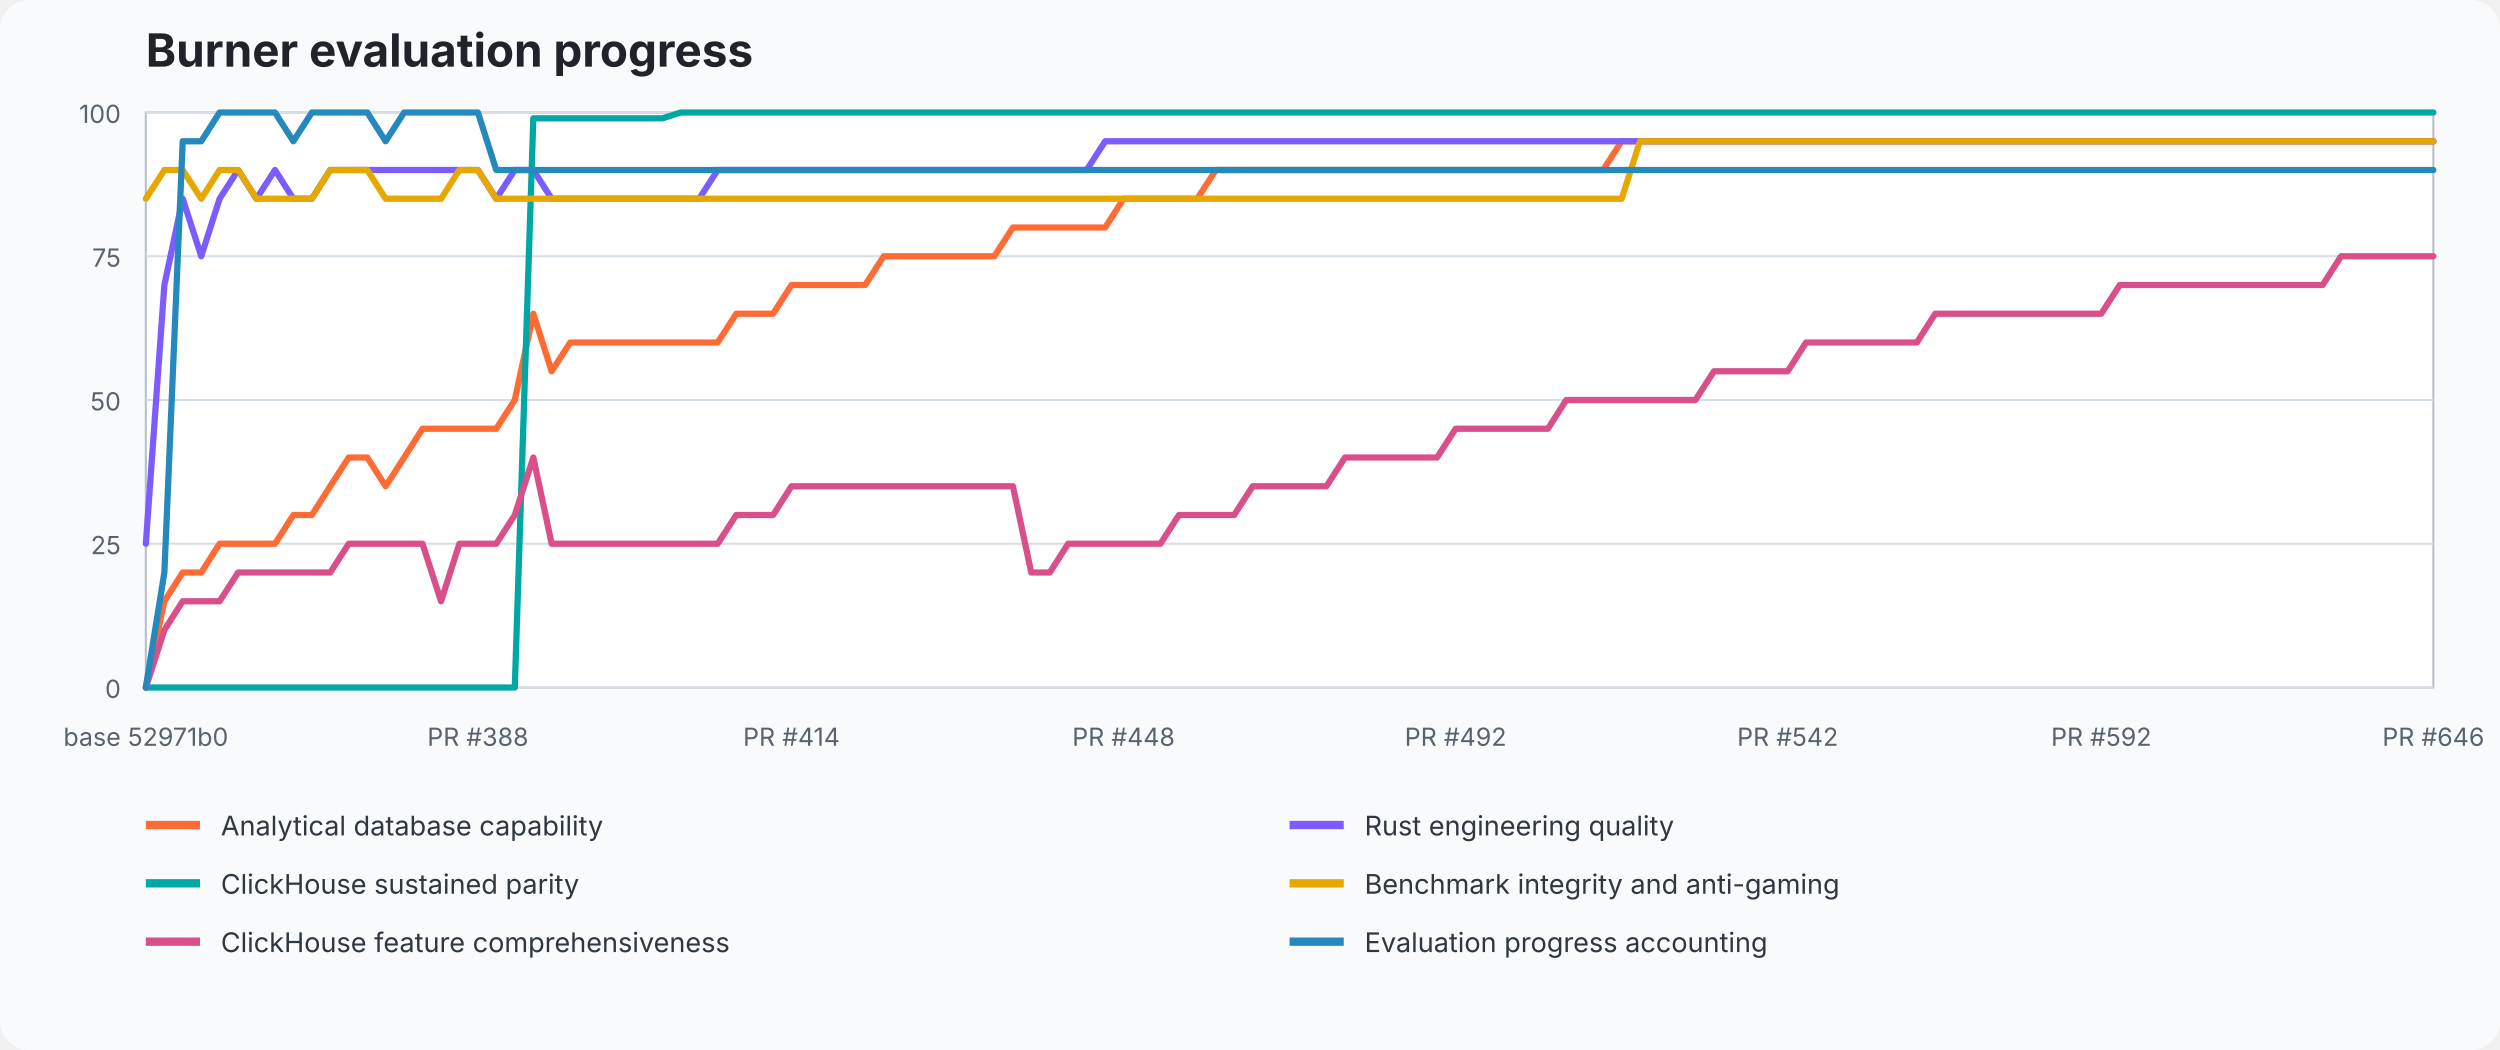
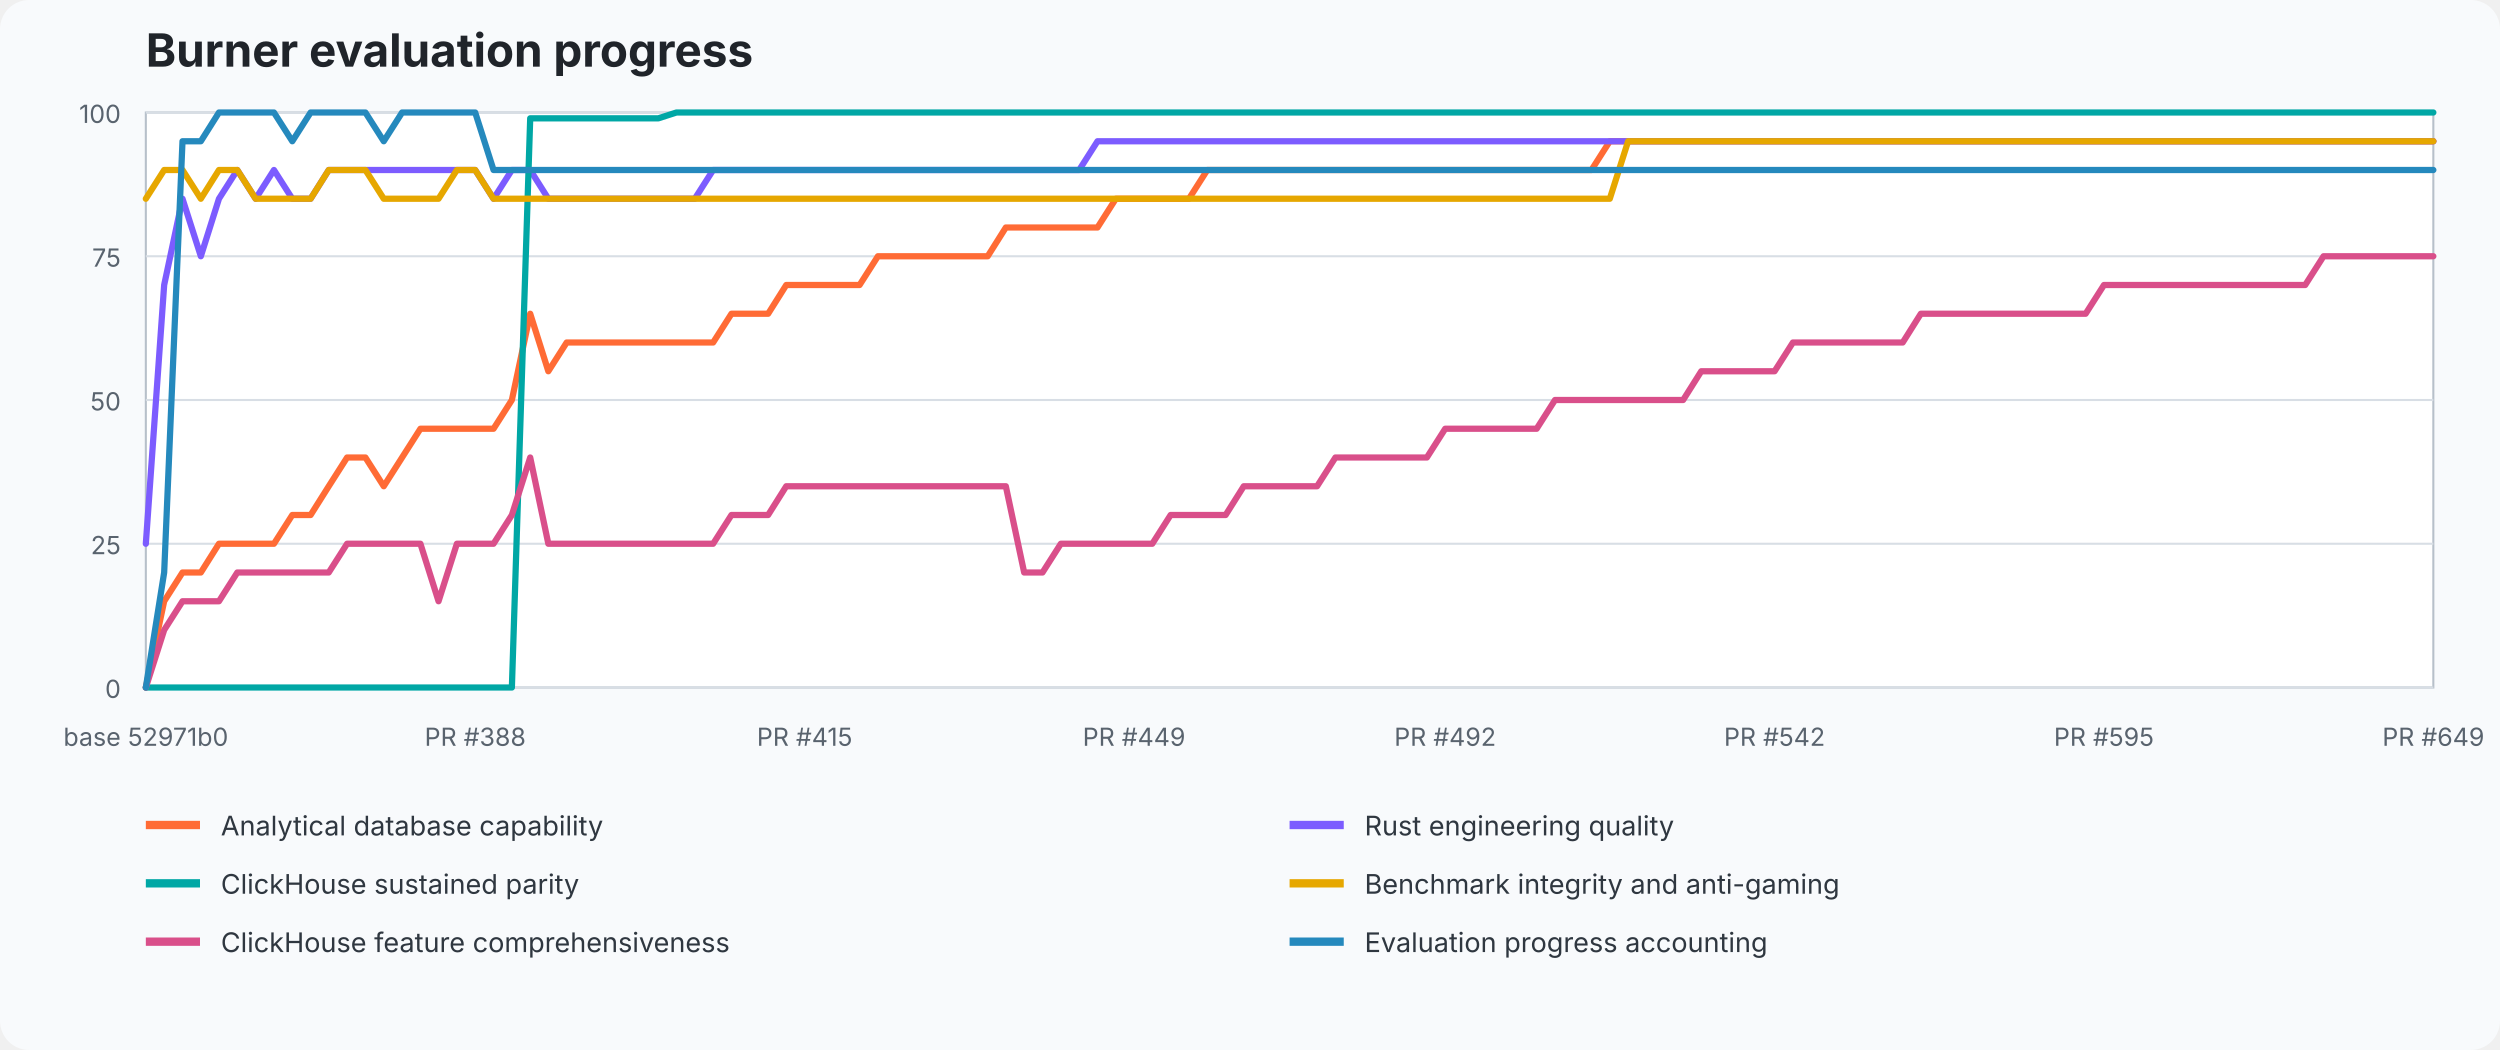
<svg xmlns="http://www.w3.org/2000/svg" width="1200" height="504" viewBox="0 0 1200 504" role="img" aria-labelledby="title desc">
  <style>text{font-family:ui-sans-serif,system-ui,-apple-system,BlinkMacSystemFont,"Segoe UI",sans-serif}.title{font-size:22px;font-weight:700;fill:#20242a}.axis{font-size:12px;fill:#59636e}.legend{font-size:13px;fill:#2f3740}.grid{stroke:#d8dee5;stroke-width:1}.plot{fill:#fff;stroke:#b7c0ca}</style>
  <rect width="100%" height="100%" fill="#f8fafc" rx="14" />
  <text x="70" y="32" class="title">Burner evaluation progress</text>
  <rect x="70" y="54" width="1098" height="276" class="plot" />
  <line x1="70" y1="330" x2="1168" y2="330" class="grid" />
  <text x="58" y="335" text-anchor="end" class="axis">0</text>
  <line x1="70" y1="261" x2="1168" y2="261" class="grid" />
  <text x="58" y="266" text-anchor="end" class="axis">25</text>
  <line x1="70" y1="192" x2="1168" y2="192" class="grid" />
  <text x="58" y="197" text-anchor="end" class="axis">50</text>
  <line x1="70" y1="123" x2="1168" y2="123" class="grid" />
  <text x="58" y="128" text-anchor="end" class="axis">75</text>
  <line x1="70" y1="54" x2="1168" y2="54" class="grid" />
  <text x="58" y="59" text-anchor="end" class="axis">100</text>
-   <polyline points="70.0,330.0 78.9,288.6 87.7,274.8 96.6,274.8 105.4,261.0 114.3,261.0 123.1,261.0 132.0,261.0 140.8,247.2 149.7,247.2 158.5,233.4 167.4,219.6 176.3,219.6 185.1,233.4 194.0,219.6 202.8,205.8 211.7,205.8 220.5,205.8 229.4,205.8 238.2,205.8 247.1,192.0 256.0,150.6 264.8,178.2 273.7,164.4 282.5,164.4 291.4,164.4 300.2,164.4 309.1,164.4 317.9,164.4 326.8,164.4 335.6,164.4 344.5,164.4 353.4,150.6 362.2,150.6 371.1,150.6 379.9,136.8 388.8,136.8 397.6,136.8 406.5,136.8 415.3,136.8 424.2,123.0 433.0,123.0 441.9,123.0 450.8,123.0 459.6,123.0 468.5,123.0 477.3,123.0 486.2,109.2 495.0,109.2 503.9,109.2 512.7,109.2 521.6,109.2 530.5,109.2 539.3,95.4 548.2,95.4 557.0,95.4 565.9,95.4 574.7,95.4 583.6,81.6 592.4,81.6 601.3,81.6 610.1,81.6 619.0,81.6 627.9,81.6 636.7,81.6 645.6,81.6 654.4,81.6 663.3,81.6 672.1,81.6 681.0,81.6 689.8,81.6 698.7,81.6 707.5,81.6 716.4,81.6 725.3,81.6 734.1,81.6 743.0,81.6 751.8,81.6 760.7,81.6 769.5,81.6 778.4,67.8 787.2,67.8 796.1,67.8 805.0,67.8 813.8,67.8 822.7,67.8 831.5,67.8 840.4,67.8 849.2,67.8 858.1,67.8 866.9,67.8 875.8,67.8 884.6,67.8 893.5,67.8 902.4,67.8 911.2,67.8 920.1,67.8 928.9,67.8 937.8,67.8 946.6,67.8 955.5,67.8 964.3,67.8 973.2,67.8 982.0,67.8 990.9,67.8 999.8,67.8 1008.6,67.8 1017.5,67.8 1026.3,67.8 1035.2,67.8 1044.0,67.8 1052.9,67.8 1061.7,67.8 1070.6,67.8 1079.5,67.8 1088.3,67.8 1097.2,67.8 1106.0,67.8 1114.9,67.8 1123.7,67.8 1132.6,67.8 1141.4,67.8 1150.3,67.8 1159.1,67.8 1168.0,67.8" fill="none" stroke="#ff6b35" stroke-width="3" stroke-linejoin="round" stroke-linecap="round" />
-   <polyline points="70.0,261.0 78.9,136.8 87.7,95.4 96.6,123.0 105.4,95.4 114.3,81.6 123.1,95.4 132.0,81.6 140.8,95.4 149.7,95.4 158.5,81.6 167.4,81.6 176.3,81.6 185.1,81.6 194.0,81.6 202.8,81.6 211.7,81.6 220.5,81.6 229.4,81.6 238.2,95.4 247.1,81.6 256.0,81.6 264.8,95.4 273.7,95.4 282.5,95.4 291.4,95.4 300.2,95.4 309.1,95.4 317.9,95.4 326.8,95.4 335.6,95.4 344.5,81.6 353.4,81.6 362.2,81.6 371.1,81.6 379.9,81.6 388.8,81.6 397.6,81.6 406.5,81.6 415.3,81.6 424.2,81.6 433.0,81.6 441.9,81.6 450.8,81.6 459.6,81.6 468.5,81.6 477.3,81.6 486.2,81.6 495.0,81.6 503.9,81.6 512.7,81.6 521.6,81.6 530.5,67.8 539.3,67.8 548.2,67.8 557.0,67.8 565.9,67.8 574.7,67.8 583.6,67.8 592.4,67.8 601.3,67.8 610.1,67.8 619.0,67.8 627.9,67.8 636.7,67.8 645.6,67.8 654.4,67.8 663.3,67.8 672.1,67.8 681.0,67.8 689.8,67.8 698.7,67.8 707.5,67.8 716.4,67.8 725.3,67.8 734.1,67.8 743.0,67.8 751.8,67.8 760.7,67.8 769.5,67.8 778.4,67.8 787.2,67.8 796.1,67.8 805.0,67.8 813.8,67.8 822.7,67.8 831.5,67.8 840.4,67.8 849.2,67.8 858.1,67.8 866.9,67.8 875.8,67.8 884.6,67.8 893.5,67.8 902.4,67.8 911.2,67.8 920.1,67.8 928.9,67.8 937.8,67.8 946.6,67.8 955.5,67.8 964.3,67.8 973.2,67.8 982.0,67.8 990.9,67.8 999.8,67.8 1008.6,67.8 1017.5,67.8 1026.3,67.8 1035.2,67.8 1044.0,67.8 1052.9,67.8 1061.7,67.8 1070.6,67.8 1079.5,67.8 1088.3,67.8 1097.2,67.8 1106.0,67.8 1114.9,67.8 1123.7,67.8 1132.6,67.8 1141.4,67.8 1150.3,67.8 1159.1,67.8 1168.0,67.8" fill="none" stroke="#7c5cff" stroke-width="3" stroke-linejoin="round" stroke-linecap="round" />
-   <polyline points="70.0,330.0 78.9,330.0 87.7,330.0 96.6,330.0 105.4,330.0 114.3,330.0 123.1,330.0 132.0,330.0 140.8,330.0 149.7,330.0 158.5,330.0 167.4,330.0 176.3,330.0 185.1,330.0 194.0,330.0 202.8,330.0 211.7,330.0 220.5,330.0 229.4,330.0 238.2,330.0 247.1,330.0 256.0,56.8 264.8,56.8 273.7,56.8 282.5,56.8 291.4,56.8 300.2,56.8 309.1,56.8 317.9,56.8 326.8,54.0 335.6,54.0 344.5,54.0 353.4,54.0 362.2,54.0 371.1,54.0 379.9,54.0 388.8,54.0 397.6,54.0 406.5,54.0 415.3,54.0 424.2,54.0 433.0,54.0 441.9,54.0 450.8,54.0 459.6,54.0 468.5,54.0 477.3,54.0 486.2,54.0 495.0,54.0 503.9,54.0 512.7,54.0 521.6,54.0 530.5,54.0 539.3,54.0 548.2,54.0 557.0,54.0 565.9,54.0 574.7,54.0 583.6,54.0 592.4,54.0 601.3,54.0 610.1,54.0 619.0,54.0 627.9,54.0 636.7,54.0 645.6,54.0 654.4,54.0 663.3,54.0 672.1,54.0 681.0,54.0 689.8,54.0 698.7,54.0 707.5,54.0 716.4,54.0 725.3,54.0 734.1,54.0 743.0,54.0 751.8,54.0 760.7,54.0 769.5,54.0 778.4,54.0 787.2,54.0 796.1,54.0 805.0,54.0 813.8,54.0 822.7,54.0 831.5,54.0 840.4,54.0 849.2,54.0 858.1,54.0 866.9,54.0 875.8,54.0 884.6,54.0 893.5,54.0 902.4,54.0 911.2,54.0 920.1,54.0 928.9,54.0 937.8,54.0 946.6,54.0 955.5,54.0 964.3,54.0 973.2,54.0 982.0,54.0 990.9,54.0 999.8,54.0 1008.6,54.0 1017.5,54.0 1026.3,54.0 1035.2,54.0 1044.0,54.0 1052.9,54.0 1061.7,54.0 1070.6,54.0 1079.5,54.0 1088.3,54.0 1097.2,54.0 1106.0,54.0 1114.9,54.0 1123.7,54.0 1132.6,54.0 1141.4,54.0 1150.3,54.0 1159.1,54.0 1168.0,54.0" fill="none" stroke="#00a7a5" stroke-width="3" stroke-linejoin="round" stroke-linecap="round" />
-   <polyline points="70.0,95.4 78.9,81.6 87.7,81.6 96.6,95.4 105.4,81.6 114.3,81.6 123.1,95.4 132.0,95.4 140.8,95.4 149.7,95.4 158.5,81.6 167.4,81.6 176.3,81.6 185.1,95.4 194.0,95.4 202.8,95.4 211.7,95.4 220.5,81.6 229.4,81.6 238.2,95.4 247.1,95.4 256.0,95.4 264.8,95.4 273.7,95.4 282.5,95.4 291.4,95.4 300.2,95.4 309.1,95.4 317.9,95.4 326.8,95.4 335.6,95.4 344.5,95.4 353.4,95.4 362.2,95.4 371.1,95.4 379.9,95.4 388.8,95.4 397.6,95.4 406.5,95.4 415.3,95.4 424.2,95.4 433.0,95.4 441.9,95.4 450.8,95.4 459.6,95.4 468.5,95.4 477.3,95.4 486.2,95.4 495.0,95.4 503.9,95.4 512.7,95.4 521.6,95.4 530.5,95.4 539.3,95.4 548.2,95.4 557.0,95.4 565.9,95.4 574.7,95.4 583.6,95.4 592.4,95.4 601.3,95.4 610.1,95.4 619.0,95.4 627.9,95.4 636.7,95.4 645.6,95.4 654.4,95.4 663.3,95.4 672.1,95.4 681.0,95.4 689.8,95.4 698.7,95.4 707.5,95.4 716.4,95.4 725.3,95.4 734.1,95.4 743.0,95.4 751.8,95.4 760.7,95.4 769.5,95.4 778.4,95.4 787.2,67.8 796.1,67.8 805.0,67.8 813.8,67.8 822.7,67.8 831.5,67.8 840.4,67.8 849.2,67.8 858.1,67.8 866.9,67.8 875.8,67.8 884.6,67.8 893.5,67.8 902.4,67.8 911.2,67.8 920.1,67.8 928.9,67.8 937.8,67.8 946.6,67.8 955.5,67.8 964.3,67.8 973.2,67.8 982.0,67.8 990.9,67.8 999.8,67.8 1008.6,67.8 1017.5,67.8 1026.3,67.8 1035.2,67.8 1044.0,67.8 1052.9,67.8 1061.7,67.8 1070.6,67.8 1079.5,67.8 1088.3,67.8 1097.2,67.8 1106.0,67.8 1114.9,67.8 1123.7,67.8 1132.6,67.8 1141.4,67.8 1150.3,67.8 1159.1,67.8 1168.0,67.8" fill="none" stroke="#e6a700" stroke-width="3" stroke-linejoin="round" stroke-linecap="round" />
-   <polyline points="70.0,330.0 78.9,302.4 87.7,288.6 96.6,288.6 105.4,288.6 114.3,274.8 123.1,274.8 132.0,274.8 140.8,274.8 149.7,274.8 158.5,274.8 167.4,261.0 176.3,261.0 185.1,261.0 194.0,261.0 202.8,261.0 211.7,288.6 220.5,261.0 229.4,261.0 238.2,261.0 247.1,247.2 256.0,219.6 264.8,261.0 273.7,261.0 282.5,261.0 291.4,261.0 300.2,261.0 309.1,261.0 317.9,261.0 326.8,261.0 335.6,261.0 344.5,261.0 353.4,247.2 362.2,247.2 371.1,247.2 379.9,233.4 388.8,233.4 397.6,233.4 406.5,233.4 415.3,233.4 424.2,233.4 433.0,233.4 441.9,233.4 450.8,233.4 459.6,233.4 468.5,233.4 477.3,233.4 486.2,233.4 495.0,274.8 503.9,274.8 512.7,261.0 521.6,261.0 530.5,261.0 539.3,261.0 548.2,261.0 557.0,261.0 565.9,247.2 574.7,247.2 583.6,247.2 592.4,247.2 601.3,233.4 610.1,233.4 619.0,233.4 627.9,233.4 636.7,233.4 645.6,219.6 654.4,219.6 663.3,219.6 672.1,219.6 681.0,219.6 689.8,219.6 698.7,205.8 707.5,205.8 716.4,205.8 725.3,205.8 734.1,205.8 743.0,205.8 751.8,192.0 760.7,192.0 769.5,192.0 778.4,192.0 787.2,192.0 796.1,192.0 805.0,192.0 813.8,192.0 822.7,178.2 831.5,178.2 840.4,178.2 849.2,178.2 858.1,178.2 866.9,164.4 875.8,164.4 884.6,164.4 893.5,164.4 902.4,164.4 911.2,164.4 920.1,164.4 928.9,150.6 937.8,150.6 946.6,150.6 955.5,150.6 964.3,150.6 973.2,150.6 982.0,150.6 990.9,150.6 999.8,150.6 1008.6,150.6 1017.5,136.8 1026.3,136.8 1035.2,136.8 1044.0,136.8 1052.9,136.8 1061.7,136.8 1070.6,136.8 1079.5,136.8 1088.3,136.8 1097.2,136.8 1106.0,136.8 1114.9,136.8 1123.7,123.0 1132.6,123.0 1141.4,123.0 1150.3,123.0 1159.1,123.0 1168.0,123.0" fill="none" stroke="#d94f8a" stroke-width="3" stroke-linejoin="round" stroke-linecap="round" />
-   <polyline points="70.0,330.0 78.9,274.8 87.7,67.8 96.6,67.8 105.4,54.0 114.3,54.0 123.1,54.0 132.0,54.0 140.8,67.8 149.7,54.0 158.5,54.0 167.4,54.0 176.3,54.0 185.1,67.8 194.0,54.0 202.8,54.0 211.7,54.0 220.5,54.0 229.4,54.0 238.2,81.6 247.1,81.6 256.0,81.6 264.8,81.6 273.7,81.6 282.5,81.6 291.4,81.6 300.2,81.6 309.1,81.6 317.9,81.6 326.8,81.6 335.6,81.6 344.5,81.6 353.4,81.6 362.2,81.6 371.1,81.6 379.9,81.6 388.8,81.6 397.6,81.6 406.5,81.6 415.3,81.6 424.2,81.6 433.0,81.6 441.9,81.6 450.8,81.6 459.6,81.6 468.5,81.6 477.3,81.6 486.2,81.6 495.0,81.6 503.9,81.6 512.7,81.6 521.6,81.6 530.5,81.6 539.3,81.6 548.2,81.6 557.0,81.6 565.9,81.6 574.7,81.6 583.6,81.6 592.4,81.6 601.3,81.6 610.1,81.6 619.0,81.6 627.9,81.6 636.7,81.6 645.6,81.6 654.4,81.6 663.3,81.6 672.1,81.6 681.0,81.6 689.8,81.6 698.7,81.6 707.5,81.6 716.4,81.6 725.3,81.6 734.1,81.6 743.0,81.6 751.8,81.6 760.7,81.6 769.5,81.6 778.4,81.6 787.2,81.6 796.1,81.6 805.0,81.6 813.8,81.6 822.7,81.6 831.5,81.6 840.4,81.6 849.2,81.6 858.1,81.6 866.9,81.6 875.8,81.6 884.6,81.6 893.5,81.6 902.4,81.6 911.2,81.6 920.1,81.6 928.9,81.6 937.8,81.6 946.6,81.6 955.5,81.6 964.3,81.6 973.2,81.6 982.0,81.6 990.9,81.6 999.8,81.6 1008.6,81.6 1017.5,81.6 1026.3,81.6 1035.2,81.6 1044.0,81.6 1052.9,81.6 1061.7,81.6 1070.6,81.6 1079.5,81.6 1088.3,81.6 1097.2,81.6 1106.0,81.6 1114.9,81.6 1123.7,81.6 1132.6,81.6 1141.4,81.6 1150.3,81.6 1159.1,81.6 1168.0,81.6" fill="none" stroke="#2589bd" stroke-width="3" stroke-linejoin="round" stroke-linecap="round" />
+   <polyline points="70.0,330.0 78.8,288.6 87.6,274.8 96.4,274.8 105.1,261.0 113.9,261.0 122.7,261.0 131.5,261.0 140.3,247.2 149.1,247.2 157.8,233.4 166.6,219.6 175.4,219.6 184.2,233.4 193.0,219.6 201.8,205.8 210.5,205.8 219.3,205.8 228.1,205.8 236.9,205.8 245.7,192.0 254.5,150.6 263.2,178.2 272.0,164.4 280.8,164.4 289.6,164.4 298.4,164.4 307.2,164.4 316.0,164.4 324.7,164.4 333.5,164.4 342.3,164.4 351.1,150.6 359.9,150.6 368.7,150.6 377.4,136.8 386.2,136.8 395.0,136.8 403.8,136.8 412.6,136.8 421.4,123.0 430.1,123.0 438.9,123.0 447.7,123.0 456.5,123.0 465.3,123.0 474.1,123.0 482.8,109.2 491.6,109.2 500.4,109.2 509.2,109.2 518.0,109.2 526.8,109.2 535.6,95.4 544.3,95.4 553.1,95.4 561.9,95.4 570.7,95.4 579.5,81.6 588.3,81.6 597.0,81.6 605.8,81.6 614.6,81.6 623.4,81.6 632.2,81.6 641.0,81.6 649.7,81.6 658.5,81.6 667.3,81.6 676.1,81.6 684.9,81.6 693.7,81.6 702.4,81.6 711.2,81.6 720.0,81.6 728.8,81.6 737.6,81.6 746.4,81.6 755.2,81.6 763.9,81.6 772.7,67.8 781.5,67.8 790.3,67.8 799.1,67.8 807.9,67.8 816.6,67.8 825.4,67.8 834.2,67.8 843.0,67.8 851.8,67.8 860.6,67.8 869.3,67.8 878.1,67.8 886.9,67.8 895.7,67.8 904.5,67.8 913.3,67.8 922.0,67.8 930.8,67.8 939.6,67.8 948.4,67.8 957.2,67.8 966.0,67.8 974.8,67.8 983.5,67.8 992.3,67.8 1001.1,67.8 1009.9,67.8 1018.7,67.8 1027.5,67.8 1036.2,67.8 1045.0,67.8 1053.8,67.8 1062.6,67.8 1071.4,67.8 1080.2,67.8 1088.9,67.8 1097.7,67.8 1106.5,67.8 1115.3,67.8 1124.1,67.8 1132.9,67.8 1141.6,67.8 1150.4,67.8 1159.2,67.8 1168.0,67.8" fill="none" stroke="#ff6b35" stroke-width="3" stroke-linejoin="round" stroke-linecap="round" />
+   <polyline points="70.0,261.0 78.8,136.8 87.6,95.4 96.4,123.0 105.1,95.4 113.9,81.6 122.7,95.4 131.5,81.6 140.3,95.4 149.1,95.4 157.8,81.6 166.6,81.6 175.4,81.6 184.2,81.6 193.0,81.6 201.8,81.6 210.5,81.6 219.3,81.6 228.1,81.6 236.9,95.4 245.7,81.6 254.5,81.6 263.2,95.4 272.0,95.4 280.8,95.4 289.6,95.4 298.4,95.4 307.2,95.4 316.0,95.4 324.7,95.4 333.5,95.4 342.3,81.6 351.1,81.6 359.9,81.6 368.7,81.6 377.4,81.6 386.2,81.6 395.0,81.6 403.8,81.6 412.6,81.6 421.4,81.6 430.1,81.6 438.9,81.6 447.7,81.6 456.5,81.6 465.3,81.6 474.1,81.6 482.8,81.6 491.6,81.6 500.4,81.6 509.2,81.6 518.0,81.6 526.8,67.8 535.6,67.8 544.3,67.8 553.1,67.8 561.9,67.8 570.7,67.8 579.5,67.8 588.3,67.8 597.0,67.8 605.8,67.8 614.6,67.8 623.4,67.8 632.2,67.8 641.0,67.8 649.7,67.8 658.5,67.8 667.3,67.8 676.1,67.8 684.9,67.8 693.7,67.8 702.4,67.8 711.2,67.8 720.0,67.8 728.8,67.8 737.6,67.8 746.4,67.8 755.2,67.8 763.9,67.8 772.7,67.8 781.5,67.8 790.3,67.8 799.1,67.8 807.9,67.8 816.6,67.8 825.4,67.8 834.2,67.8 843.0,67.8 851.8,67.8 860.6,67.8 869.3,67.8 878.1,67.8 886.9,67.8 895.7,67.8 904.5,67.8 913.3,67.8 922.0,67.8 930.8,67.8 939.6,67.8 948.4,67.8 957.2,67.8 966.0,67.8 974.8,67.8 983.5,67.8 992.3,67.8 1001.1,67.8 1009.9,67.8 1018.7,67.8 1027.5,67.8 1036.2,67.8 1045.0,67.8 1053.8,67.8 1062.6,67.8 1071.4,67.8 1080.2,67.8 1088.9,67.8 1097.7,67.8 1106.5,67.8 1115.3,67.8 1124.1,67.8 1132.9,67.8 1141.6,67.8 1150.4,67.8 1159.2,67.8 1168.0,67.8" fill="none" stroke="#7c5cff" stroke-width="3" stroke-linejoin="round" stroke-linecap="round" />
+   <polyline points="70.0,330.0 78.8,330.0 87.6,330.0 96.4,330.0 105.1,330.0 113.9,330.0 122.7,330.0 131.5,330.0 140.3,330.0 149.1,330.0 157.8,330.0 166.6,330.0 175.4,330.0 184.2,330.0 193.0,330.0 201.8,330.0 210.5,330.0 219.3,330.0 228.1,330.0 236.9,330.0 245.7,330.0 254.5,56.8 263.2,56.8 272.0,56.8 280.8,56.8 289.6,56.8 298.4,56.8 307.2,56.8 316.0,56.8 324.7,54.0 333.5,54.0 342.3,54.0 351.1,54.0 359.9,54.0 368.7,54.0 377.4,54.0 386.2,54.0 395.0,54.0 403.8,54.0 412.6,54.0 421.4,54.0 430.1,54.0 438.9,54.0 447.7,54.0 456.5,54.0 465.3,54.0 474.1,54.0 482.8,54.0 491.6,54.0 500.4,54.0 509.2,54.0 518.0,54.0 526.8,54.0 535.6,54.0 544.3,54.0 553.1,54.0 561.9,54.0 570.7,54.0 579.5,54.0 588.3,54.0 597.0,54.0 605.8,54.0 614.6,54.0 623.4,54.0 632.2,54.0 641.0,54.0 649.7,54.0 658.5,54.0 667.3,54.0 676.1,54.0 684.9,54.0 693.7,54.0 702.4,54.0 711.2,54.0 720.0,54.0 728.8,54.0 737.6,54.0 746.4,54.0 755.2,54.0 763.9,54.0 772.7,54.0 781.5,54.0 790.3,54.0 799.1,54.0 807.9,54.0 816.6,54.0 825.4,54.0 834.2,54.0 843.0,54.0 851.8,54.0 860.6,54.0 869.3,54.0 878.1,54.0 886.9,54.0 895.7,54.0 904.5,54.0 913.3,54.0 922.0,54.0 930.8,54.0 939.6,54.0 948.4,54.0 957.2,54.0 966.0,54.0 974.8,54.0 983.5,54.0 992.3,54.0 1001.1,54.0 1009.9,54.0 1018.7,54.0 1027.5,54.0 1036.2,54.0 1045.0,54.0 1053.8,54.0 1062.6,54.0 1071.4,54.0 1080.2,54.0 1088.9,54.0 1097.7,54.0 1106.5,54.0 1115.3,54.0 1124.1,54.0 1132.9,54.0 1141.6,54.0 1150.4,54.0 1159.2,54.0 1168.0,54.0" fill="none" stroke="#00a7a5" stroke-width="3" stroke-linejoin="round" stroke-linecap="round" />
+   <polyline points="70.0,95.4 78.8,81.6 87.6,81.6 96.4,95.4 105.1,81.6 113.9,81.6 122.7,95.4 131.5,95.4 140.3,95.4 149.1,95.4 157.8,81.6 166.6,81.6 175.4,81.6 184.2,95.4 193.0,95.4 201.8,95.4 210.5,95.4 219.3,81.6 228.1,81.6 236.9,95.4 245.7,95.4 254.5,95.4 263.2,95.4 272.0,95.4 280.8,95.4 289.6,95.4 298.4,95.4 307.2,95.4 316.0,95.4 324.7,95.4 333.5,95.4 342.3,95.4 351.1,95.4 359.9,95.4 368.7,95.4 377.4,95.4 386.2,95.4 395.0,95.4 403.8,95.4 412.6,95.4 421.4,95.4 430.1,95.4 438.9,95.4 447.7,95.4 456.5,95.4 465.3,95.4 474.1,95.4 482.8,95.4 491.6,95.4 500.4,95.4 509.2,95.4 518.0,95.4 526.8,95.4 535.6,95.4 544.3,95.4 553.1,95.4 561.9,95.4 570.7,95.4 579.5,95.4 588.3,95.4 597.0,95.4 605.8,95.4 614.6,95.4 623.4,95.4 632.2,95.4 641.0,95.4 649.7,95.4 658.5,95.4 667.3,95.4 676.1,95.4 684.9,95.4 693.7,95.4 702.4,95.4 711.2,95.4 720.0,95.4 728.8,95.4 737.6,95.4 746.4,95.4 755.2,95.4 763.9,95.4 772.7,95.4 781.5,67.8 790.3,67.8 799.1,67.8 807.9,67.8 816.6,67.8 825.4,67.8 834.2,67.8 843.0,67.8 851.8,67.8 860.6,67.8 869.3,67.8 878.1,67.8 886.9,67.8 895.7,67.8 904.5,67.8 913.3,67.8 922.0,67.8 930.8,67.8 939.6,67.8 948.4,67.8 957.2,67.8 966.0,67.8 974.8,67.8 983.5,67.8 992.3,67.8 1001.1,67.8 1009.9,67.8 1018.7,67.8 1027.5,67.8 1036.2,67.8 1045.0,67.8 1053.8,67.8 1062.6,67.8 1071.4,67.8 1080.2,67.8 1088.9,67.8 1097.7,67.8 1106.5,67.8 1115.3,67.8 1124.1,67.8 1132.9,67.8 1141.6,67.8 1150.4,67.8 1159.2,67.8 1168.0,67.8" fill="none" stroke="#e6a700" stroke-width="3" stroke-linejoin="round" stroke-linecap="round" />
+   <polyline points="70.0,330.0 78.8,302.4 87.6,288.6 96.4,288.6 105.1,288.6 113.9,274.8 122.7,274.8 131.5,274.8 140.3,274.8 149.1,274.8 157.8,274.8 166.6,261.0 175.4,261.0 184.2,261.0 193.0,261.0 201.8,261.0 210.5,288.6 219.3,261.0 228.1,261.0 236.9,261.0 245.7,247.2 254.5,219.6 263.2,261.0 272.0,261.0 280.8,261.0 289.6,261.0 298.4,261.0 307.2,261.0 316.0,261.0 324.7,261.0 333.5,261.0 342.3,261.0 351.1,247.2 359.9,247.2 368.7,247.2 377.4,233.4 386.2,233.4 395.0,233.4 403.8,233.4 412.6,233.4 421.4,233.4 430.1,233.4 438.9,233.4 447.7,233.4 456.5,233.4 465.3,233.4 474.1,233.4 482.8,233.4 491.6,274.8 500.4,274.8 509.2,261.0 518.0,261.0 526.8,261.0 535.6,261.0 544.3,261.0 553.1,261.0 561.9,247.2 570.7,247.2 579.5,247.2 588.3,247.2 597.0,233.4 605.8,233.4 614.6,233.4 623.4,233.4 632.2,233.4 641.0,219.6 649.7,219.6 658.5,219.6 667.3,219.6 676.1,219.6 684.9,219.6 693.7,205.8 702.4,205.8 711.2,205.8 720.0,205.8 728.8,205.8 737.6,205.8 746.4,192.0 755.2,192.0 763.9,192.0 772.7,192.0 781.5,192.0 790.3,192.0 799.1,192.0 807.9,192.0 816.6,178.2 825.4,178.2 834.2,178.2 843.0,178.2 851.8,178.2 860.6,164.4 869.3,164.4 878.1,164.4 886.9,164.4 895.7,164.4 904.5,164.4 913.3,164.4 922.0,150.6 930.8,150.6 939.6,150.6 948.4,150.6 957.2,150.6 966.0,150.6 974.8,150.6 983.5,150.6 992.3,150.6 1001.1,150.6 1009.9,136.8 1018.7,136.8 1027.5,136.8 1036.2,136.8 1045.0,136.8 1053.8,136.8 1062.6,136.8 1071.4,136.8 1080.2,136.8 1088.9,136.8 1097.7,136.8 1106.5,136.8 1115.3,123.0 1124.1,123.0 1132.9,123.0 1141.6,123.0 1150.4,123.0 1159.2,123.0 1168.0,123.0" fill="none" stroke="#d94f8a" stroke-width="3" stroke-linejoin="round" stroke-linecap="round" />
+   <polyline points="70.0,330.0 78.8,274.8 87.6,67.8 96.4,67.8 105.1,54.0 113.9,54.0 122.7,54.0 131.5,54.0 140.3,67.8 149.1,54.0 157.8,54.0 166.6,54.0 175.4,54.0 184.2,67.8 193.0,54.0 201.8,54.0 210.5,54.0 219.3,54.0 228.1,54.0 236.9,81.6 245.7,81.6 254.5,81.6 263.2,81.6 272.0,81.6 280.8,81.6 289.6,81.6 298.4,81.6 307.2,81.6 316.0,81.6 324.7,81.6 333.5,81.6 342.3,81.6 351.1,81.6 359.9,81.6 368.7,81.6 377.4,81.6 386.2,81.6 395.0,81.6 403.8,81.6 412.6,81.6 421.4,81.6 430.1,81.6 438.9,81.6 447.7,81.6 456.5,81.6 465.3,81.6 474.1,81.6 482.8,81.6 491.6,81.6 500.4,81.6 509.2,81.6 518.0,81.6 526.8,81.6 535.6,81.6 544.3,81.6 553.1,81.6 561.9,81.6 570.7,81.6 579.5,81.6 588.3,81.6 597.0,81.6 605.8,81.6 614.6,81.6 623.4,81.6 632.2,81.6 641.0,81.6 649.7,81.6 658.5,81.6 667.3,81.6 676.1,81.6 684.9,81.6 693.7,81.6 702.4,81.6 711.2,81.6 720.0,81.6 728.8,81.6 737.6,81.6 746.4,81.6 755.2,81.6 763.9,81.6 772.7,81.6 781.5,81.6 790.3,81.6 799.1,81.6 807.9,81.6 816.6,81.6 825.4,81.6 834.2,81.6 843.0,81.6 851.8,81.6 860.6,81.6 869.3,81.6 878.1,81.6 886.9,81.6 895.7,81.6 904.5,81.6 913.3,81.6 922.0,81.6 930.8,81.6 939.6,81.6 948.4,81.6 957.2,81.6 966.0,81.6 974.8,81.6 983.5,81.6 992.3,81.6 1001.1,81.6 1009.9,81.6 1018.7,81.6 1027.5,81.6 1036.2,81.6 1045.0,81.6 1053.8,81.6 1062.6,81.6 1071.4,81.6 1080.2,81.6 1088.9,81.6 1097.7,81.6 1106.5,81.6 1115.3,81.6 1124.1,81.6 1132.9,81.6 1141.6,81.6 1150.4,81.6 1159.2,81.6 1168.0,81.6" fill="none" stroke="#2589bd" stroke-width="3" stroke-linejoin="round" stroke-linecap="round" />
  <text x="70" y="358" text-anchor="middle" class="axis">base 52971b0</text>
-   <text x="229.387" y="358" text-anchor="middle" class="axis">PR #388</text>
-   <text x="379.919" y="358" text-anchor="middle" class="axis">PR #414</text>
-   <text x="539.306" y="358" text-anchor="middle" class="axis">PR #448</text>
-   <text x="698.694" y="358" text-anchor="middle" class="axis">PR #492</text>
-   <text x="858.081" y="358" text-anchor="middle" class="axis">PR #542</text>
-   <text x="1008.613" y="358" text-anchor="middle" class="axis">PR #592</text>
-   <text x="1168" y="358" text-anchor="middle" class="axis">PR #646</text>
+   <text x="228.112" y="358" text-anchor="middle" class="axis">PR #388</text>
+   <text x="386.224" y="358" text-anchor="middle" class="axis">PR #415</text>
+   <text x="544.336" y="358" text-anchor="middle" class="axis">PR #449</text>
+   <text x="693.664" y="358" text-anchor="middle" class="axis">PR #492</text>
+   <text x="851.776" y="358" text-anchor="middle" class="axis">PR #542</text>
+   <text x="1009.888" y="358" text-anchor="middle" class="axis">PR #595</text>
+   <text x="1168" y="358" text-anchor="middle" class="axis">PR #649</text>
  <line x1="70" y1="396" x2="96" y2="396" stroke="#ff6b35" stroke-width="4" />
  <text x="106" y="401" class="legend">Analytical database capability</text>
  <line x1="619" y1="396" x2="645" y2="396" stroke="#7c5cff" stroke-width="4" />
  <text x="655" y="401" class="legend">Rust engineering quality</text>
  <line x1="70" y1="424" x2="96" y2="424" stroke="#00a7a5" stroke-width="4" />
  <text x="106" y="429" class="legend">ClickHouse sustained parity</text>
  <line x1="619" y1="424" x2="645" y2="424" stroke="#e6a700" stroke-width="4" />
  <text x="655" y="429" class="legend">Benchmark integrity and anti-gaming</text>
  <line x1="70" y1="452" x2="96" y2="452" stroke="#d94f8a" stroke-width="4" />
  <text x="106" y="457" class="legend">ClickHouse feature comprehensiveness</text>
  <line x1="619" y1="452" x2="645" y2="452" stroke="#2589bd" stroke-width="4" />
  <text x="655" y="457" class="legend">Evaluation progress accounting</text>
</svg>
